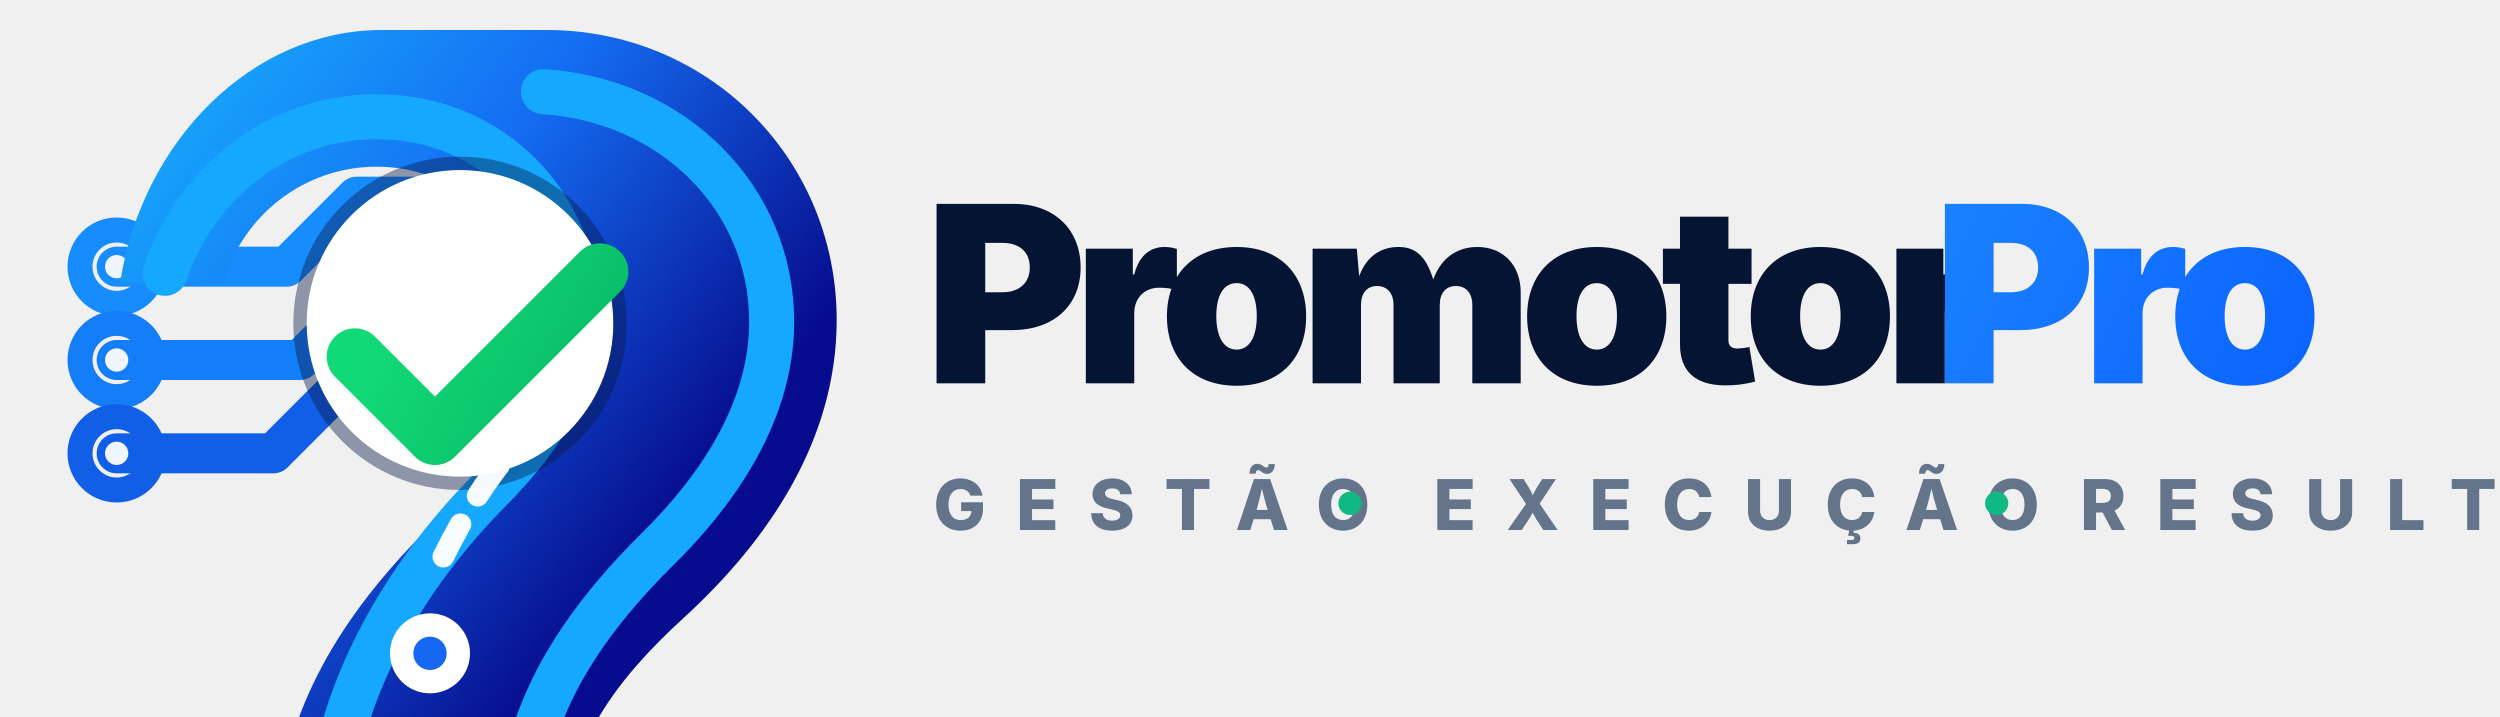
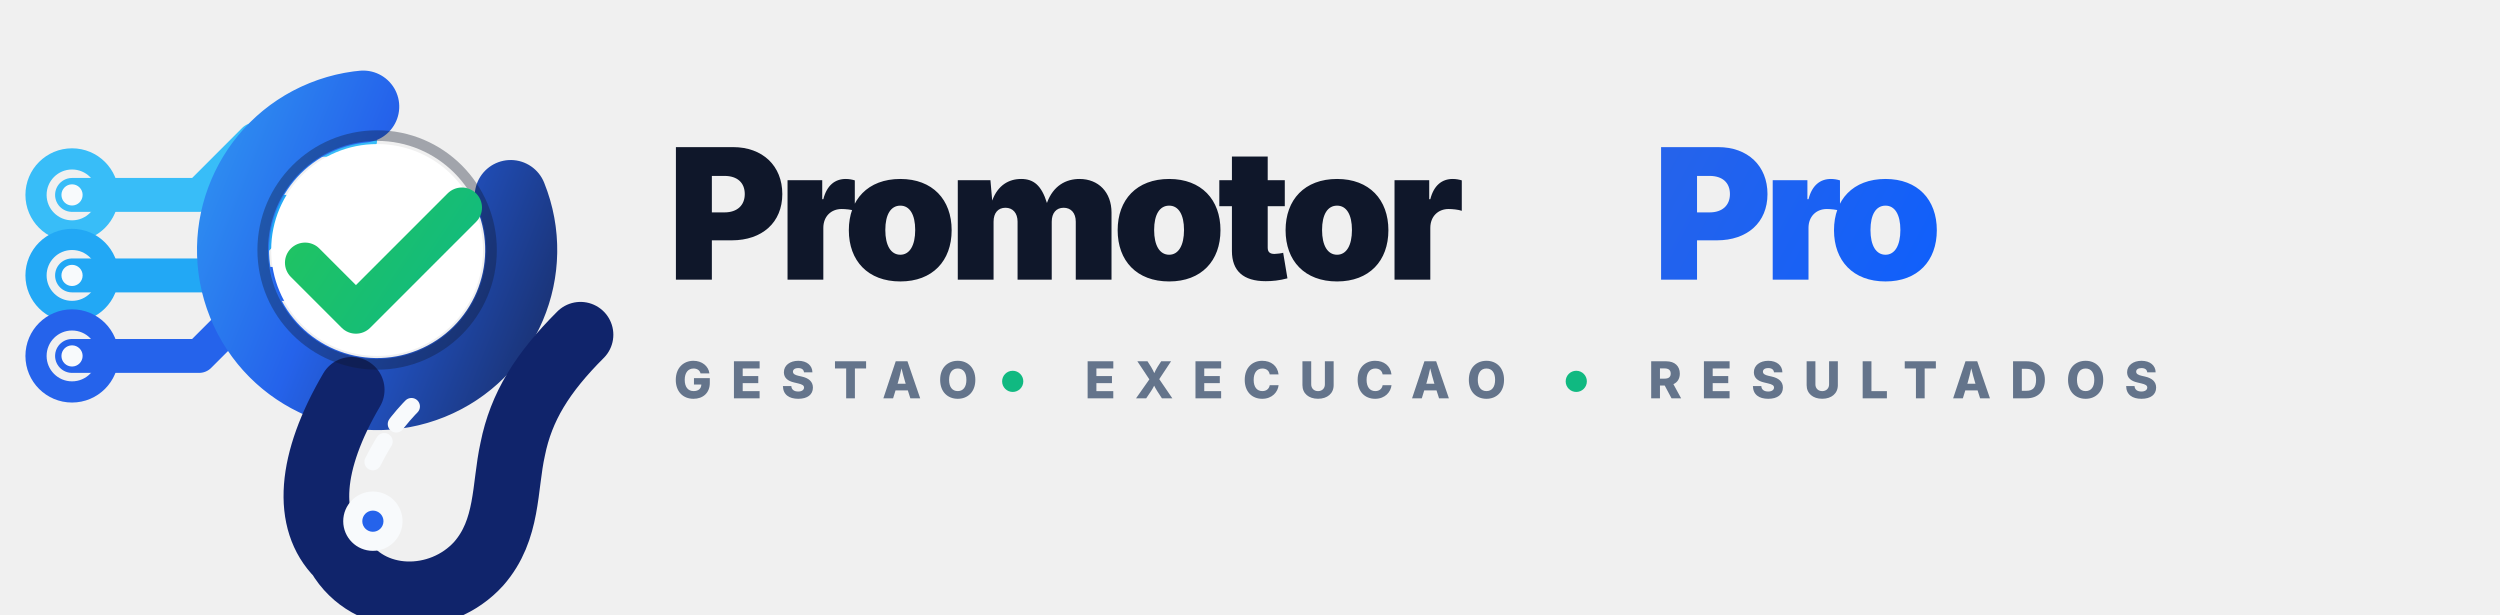
- <svg xmlns="http://www.w3.org/2000/svg" width="1500" height="430" viewBox="0 0 1500 430" fill="none">
+ <svg xmlns="http://www.w3.org/2000/svg" width="1180" height="290" viewBox="0 0 1180 290" fill="none">
  <defs>
-     <linearGradient id="blue" x1="60" y1="78" x2="420" y2="350" gradientUnits="userSpaceOnUse">
-       <stop stop-color="#18B8FF" />
-       <stop offset="0.52" stop-color="#146DF2" />
-       <stop offset="1" stop-color="#070B8D" />
+     <linearGradient id="blue" x1="28" y1="30" x2="236" y2="230" gradientUnits="userSpaceOnUse">
+       <stop stop-color="#38BDF8" />
+       <stop offset="0.52" stop-color="#2563EB" />
+       <stop offset="1" stop-color="#172554" />
    </linearGradient>
-     <linearGradient id="green" x1="250" y1="172" x2="365" y2="238" gradientUnits="userSpaceOnUse">
-       <stop stop-color="#12D977" />
-       <stop offset="1" stop-color="#08B966" />
+     <linearGradient id="green" x1="132" y1="92" x2="220" y2="150" gradientUnits="userSpaceOnUse">
+       <stop stop-color="#22C55E" />
+       <stop offset="1" stop-color="#10B981" />
    </linearGradient>
-     <linearGradient id="pro" x1="1150" y1="110" x2="1450" y2="260" gradientUnits="userSpaceOnUse">
-       <stop stop-color="#1B83FF" />
-       <stop offset="1" stop-color="#075BFF" />
+     <linearGradient id="pro" x1="790" y1="70" x2="940" y2="150" gradientUnits="userSpaceOnUse">
+       <stop stop-color="#2563EB" />
+       <stop offset="1" stop-color="#0B5FFF" />
    </linearGradient>
  </defs>
  <g stroke-linecap="round" stroke-linejoin="round">
-     <path d="M70 160H172L214 118H292" stroke="#168CFF" stroke-width="24" />
-     <circle cx="70" cy="160" r="22" stroke="#168CFF" stroke-width="15" />
-     <circle cx="70" cy="160" r="7" fill="#EFF6FF" />
-     <path d="M70 216H180L229 167H320" stroke="#147DF8" stroke-width="24" />
-     <circle cx="70" cy="216" r="22" stroke="#147DF8" stroke-width="15" />
-     <circle cx="70" cy="216" r="7" fill="#EFF6FF" />
-     <path d="M70 272H164L220 216H292" stroke="#105FE6" stroke-width="24" />
-     <circle cx="70" cy="272" r="22" stroke="#105FE6" stroke-width="15" />
-     <circle cx="70" cy="272" r="7" fill="#EFF6FF" />
+     <path d="M34 92H94L120 66H170" stroke="#38BDF8" stroke-width="16" />
+     <path d="M34 130H104L134 100H178" stroke="#22A8F5" stroke-width="16" />
+     <path d="M34 168H94L128 134H168" stroke="#2563EB" stroke-width="16" />
+     <circle cx="34" cy="92" r="17" stroke="#38BDF8" stroke-width="10" />
+     <circle cx="34" cy="130" r="17" stroke="#22A8F5" stroke-width="10" />
+     <circle cx="34" cy="168" r="17" stroke="#2563EB" stroke-width="10" />
+     <circle cx="34" cy="92" r="5" fill="#F8FAFC" />
+     <circle cx="34" cy="130" r="5" fill="#F8FAFC" />
+     <circle cx="34" cy="168" r="5" fill="#F8FAFC" />
  </g>
-   <path d="M328 76C425 76 502 153 502 250C502 322 461 382 411 428C368 467 342 505 339 553C336 601 296 636 249 636C201 636 162 597 166 549C171 484 204 428 255 377C296 336 318 298 318 250C318 199 277 158 226 158C182 158 145 188 134 228H72C85 143 151 76 229 76H328Z" fill="url(#blue)" transform="translate(0 -58)" />
-   <path d="M326 113C404 118 463 177 463 251C463 302 434 349 393 389C341 441 314 491 311 551C309 581 284 605 249 605C217 605 193 580 196 550C202 472 243 404 292 354C327 319 347 285 347 251C347 181 295 128 226 128C167 128 118 167 99 222" stroke="#16A8FF" stroke-width="27" stroke-linecap="round" transform="translate(0 -58)" />
-   <circle cx="276" cy="194" r="92" fill="#FFFFFF" />
-   <circle cx="276" cy="194" r="96" stroke="#061944" stroke-width="8" opacity="0.42" />
-   <path d="M213 214L261 262L360 163" stroke="url(#green)" stroke-width="34" stroke-linecap="round" stroke-linejoin="round" />
-   <path d="M266 334C279 308 292 287 308 269" stroke="white" stroke-width="13" stroke-linecap="round" stroke-dasharray="22 20" opacity="0.96" />
-   <circle cx="258" cy="392" r="24" fill="#FFFFFF" />
-   <circle cx="258" cy="392" r="10" fill="#1668F2" />
-   <text x="555" y="230" fill="#061434" font-family="Inter, Manrope, Arial, sans-serif" font-size="148" font-weight="900" letter-spacing="-8">
-     Promotor
-   </text>
-   <text x="1160" y="230" fill="url(#pro)" font-family="Inter, Manrope, Arial, sans-serif" font-size="148" font-weight="900" letter-spacing="-8">
-     Pro
-   </text>
-   <text x="560" y="318" fill="#64748B" font-family="Inter, Manrope, Arial, sans-serif" font-size="42" font-weight="800" letter-spacing="18">
-     GESTÃO
-   </text>
-   <circle cx="810" cy="302" r="7" fill="#10B981" />
-   <text x="860" y="318" fill="#64748B" font-family="Inter, Manrope, Arial, sans-serif" font-size="42" font-weight="800" letter-spacing="18">
-     EXECUÇÃO
-   </text>
-   <circle cx="1198" cy="302" r="7" fill="#10B981" />
-   <text x="1248" y="318" fill="#64748B" font-family="Inter, Manrope, Arial, sans-serif" font-size="42" font-weight="800" letter-spacing="18">
-     RESULTADOS
-   </text>
+   <circle cx="178" cy="118" r="68" stroke="url(#blue)" stroke-width="34" stroke-linecap="round" stroke-dasharray="340 145" transform="rotate(-22 178 118)" />
+   <path d="M166 184C146 218 144 246 160 262C174 286 208 286 226 266C240 250 238 230 242 212C246 192 256 176 274 158" stroke="#10246B" stroke-width="31" stroke-linecap="round" stroke-linejoin="round" />
+   <path d="M176 218C182 206 188 198 196 190" stroke="#F8FAFC" stroke-width="8" stroke-linecap="round" stroke-dasharray="11 10" />
+   <circle cx="176" cy="246" r="14" fill="#F8FAFC" />
+   <circle cx="176" cy="246" r="5" fill="#2563EB" />
+   <circle cx="178" cy="118" r="50" fill="#FFFFFF" />
+   <circle cx="178" cy="118" r="54" stroke="#0F172A" stroke-width="5" opacity="0.35" />
+   <path d="M144 124L168 148L218 98" stroke="url(#green)" stroke-width="19" stroke-linecap="round" stroke-linejoin="round" />
+   <text x="315" y="132" fill="#0F172A" font-family="Inter, Manrope, Arial, sans-serif" font-size="86" font-weight="900" letter-spacing="-4">Promotor</text>
+   <text x="780" y="132" fill="url(#pro)" font-family="Inter, Manrope, Arial, sans-serif" font-size="86" font-weight="900" letter-spacing="-4">Pro</text>
+   <text x="318" y="188" fill="#64748B" font-family="Inter, Manrope, Arial, sans-serif" font-size="24" font-weight="800" letter-spacing="9">GESTAO</text>
+   <circle cx="478" cy="180" r="5" fill="#10B981" />
+   <text x="512" y="188" fill="#64748B" font-family="Inter, Manrope, Arial, sans-serif" font-size="24" font-weight="800" letter-spacing="9">EXECUCAO</text>
+   <circle cx="744" cy="180" r="5" fill="#10B981" />
+   <text x="778" y="188" fill="#64748B" font-family="Inter, Manrope, Arial, sans-serif" font-size="24" font-weight="800" letter-spacing="9">RESULTADOS</text>
</svg>
